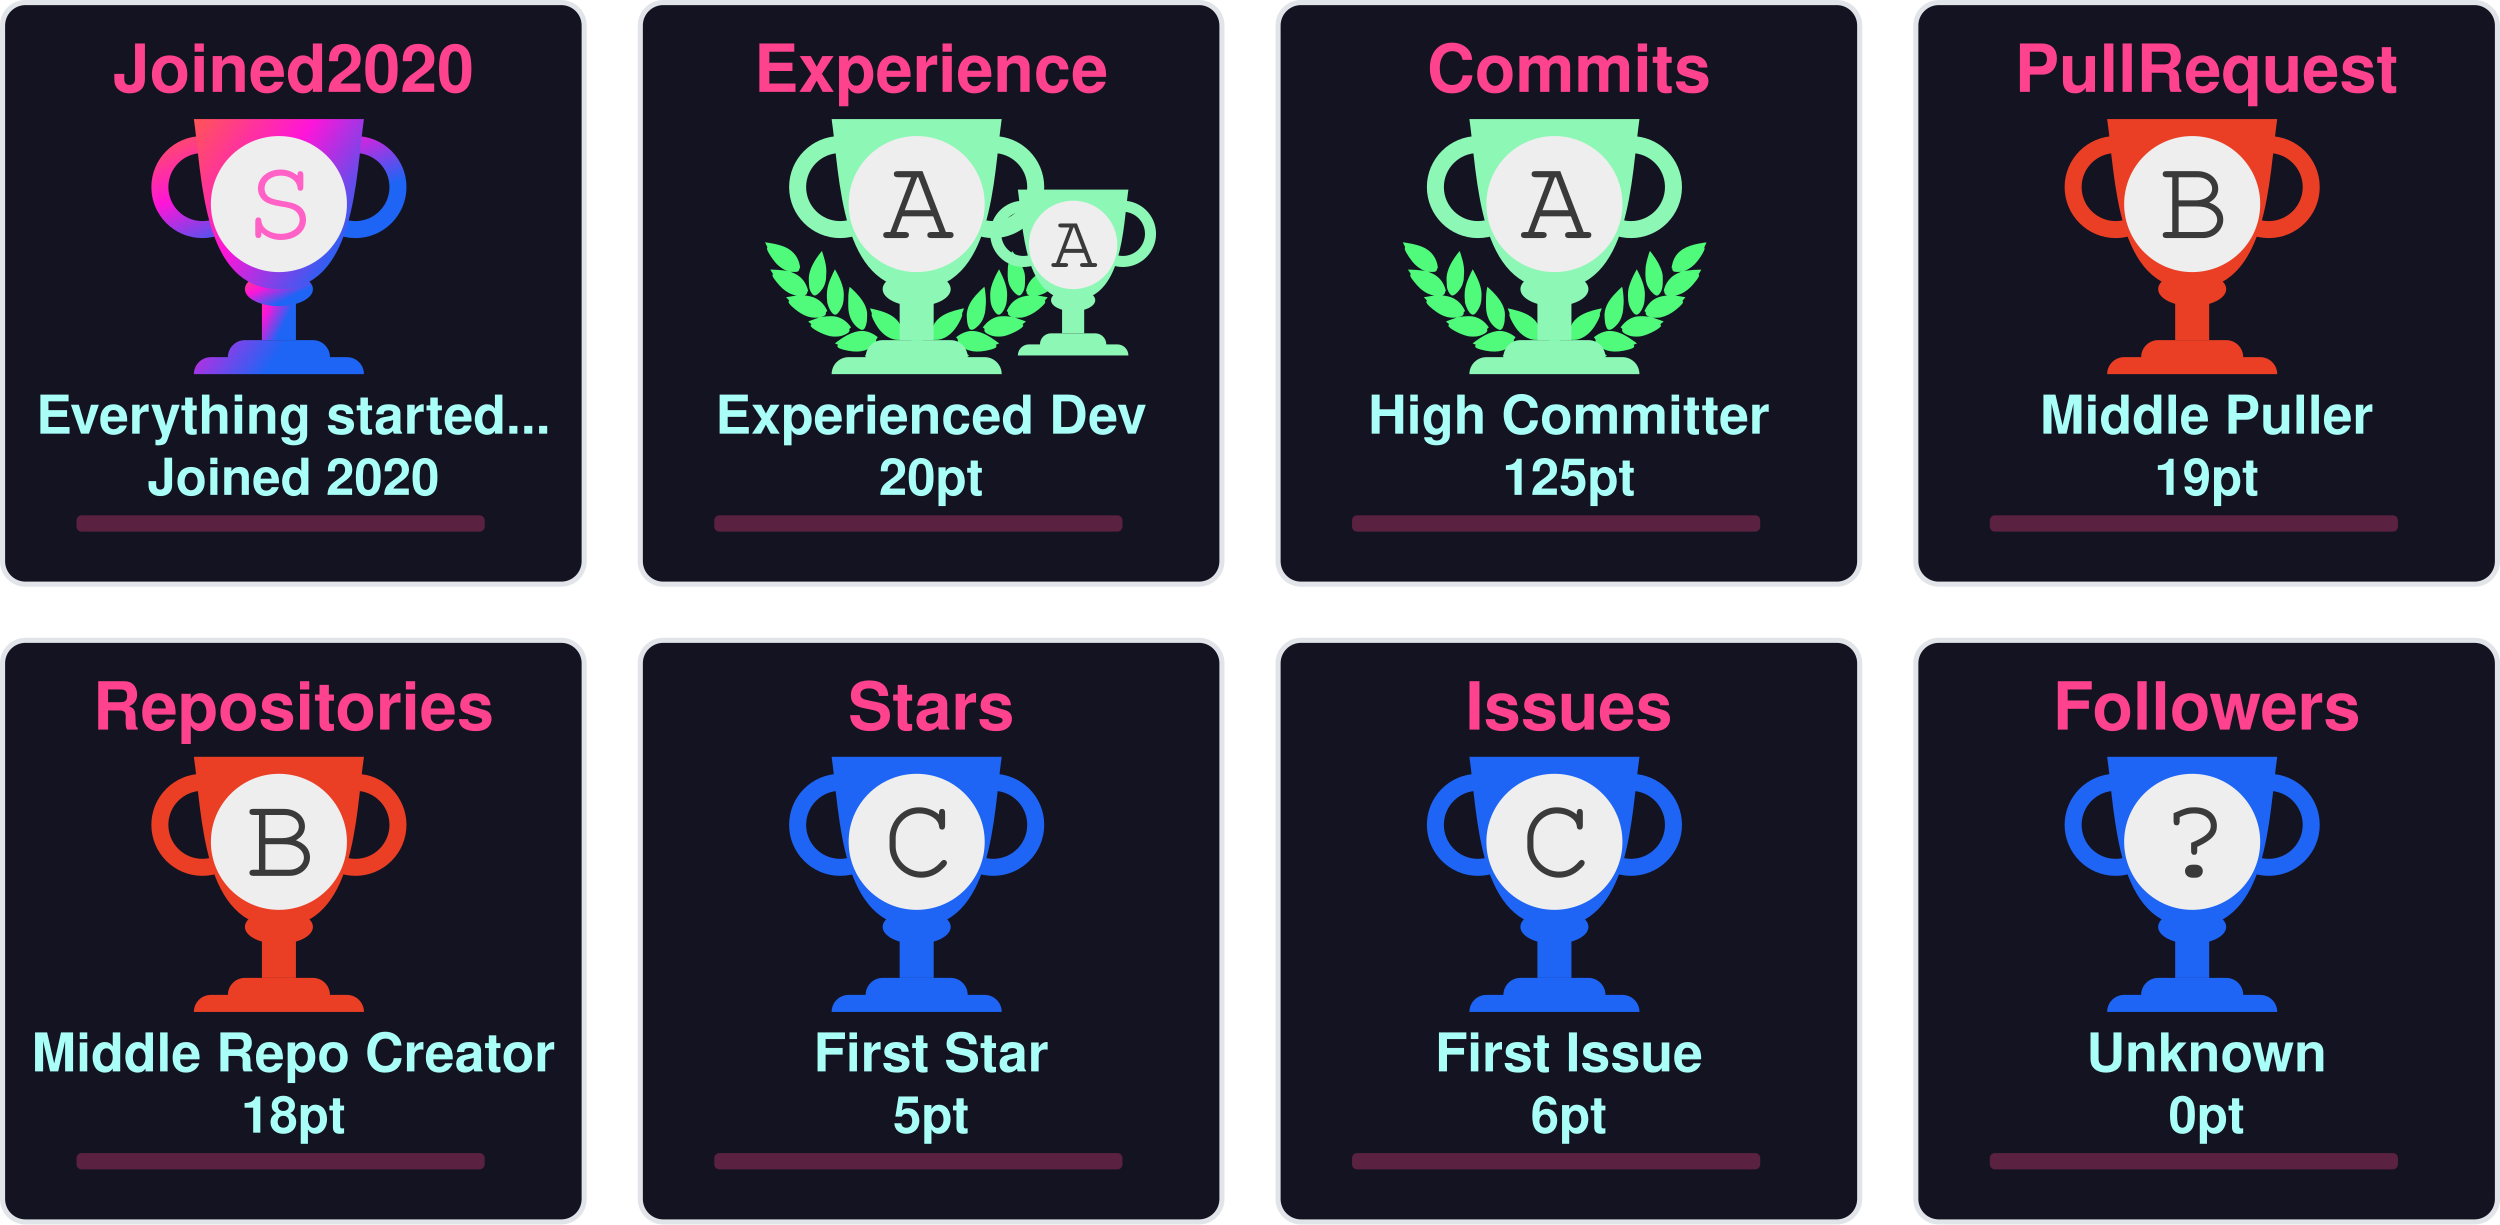
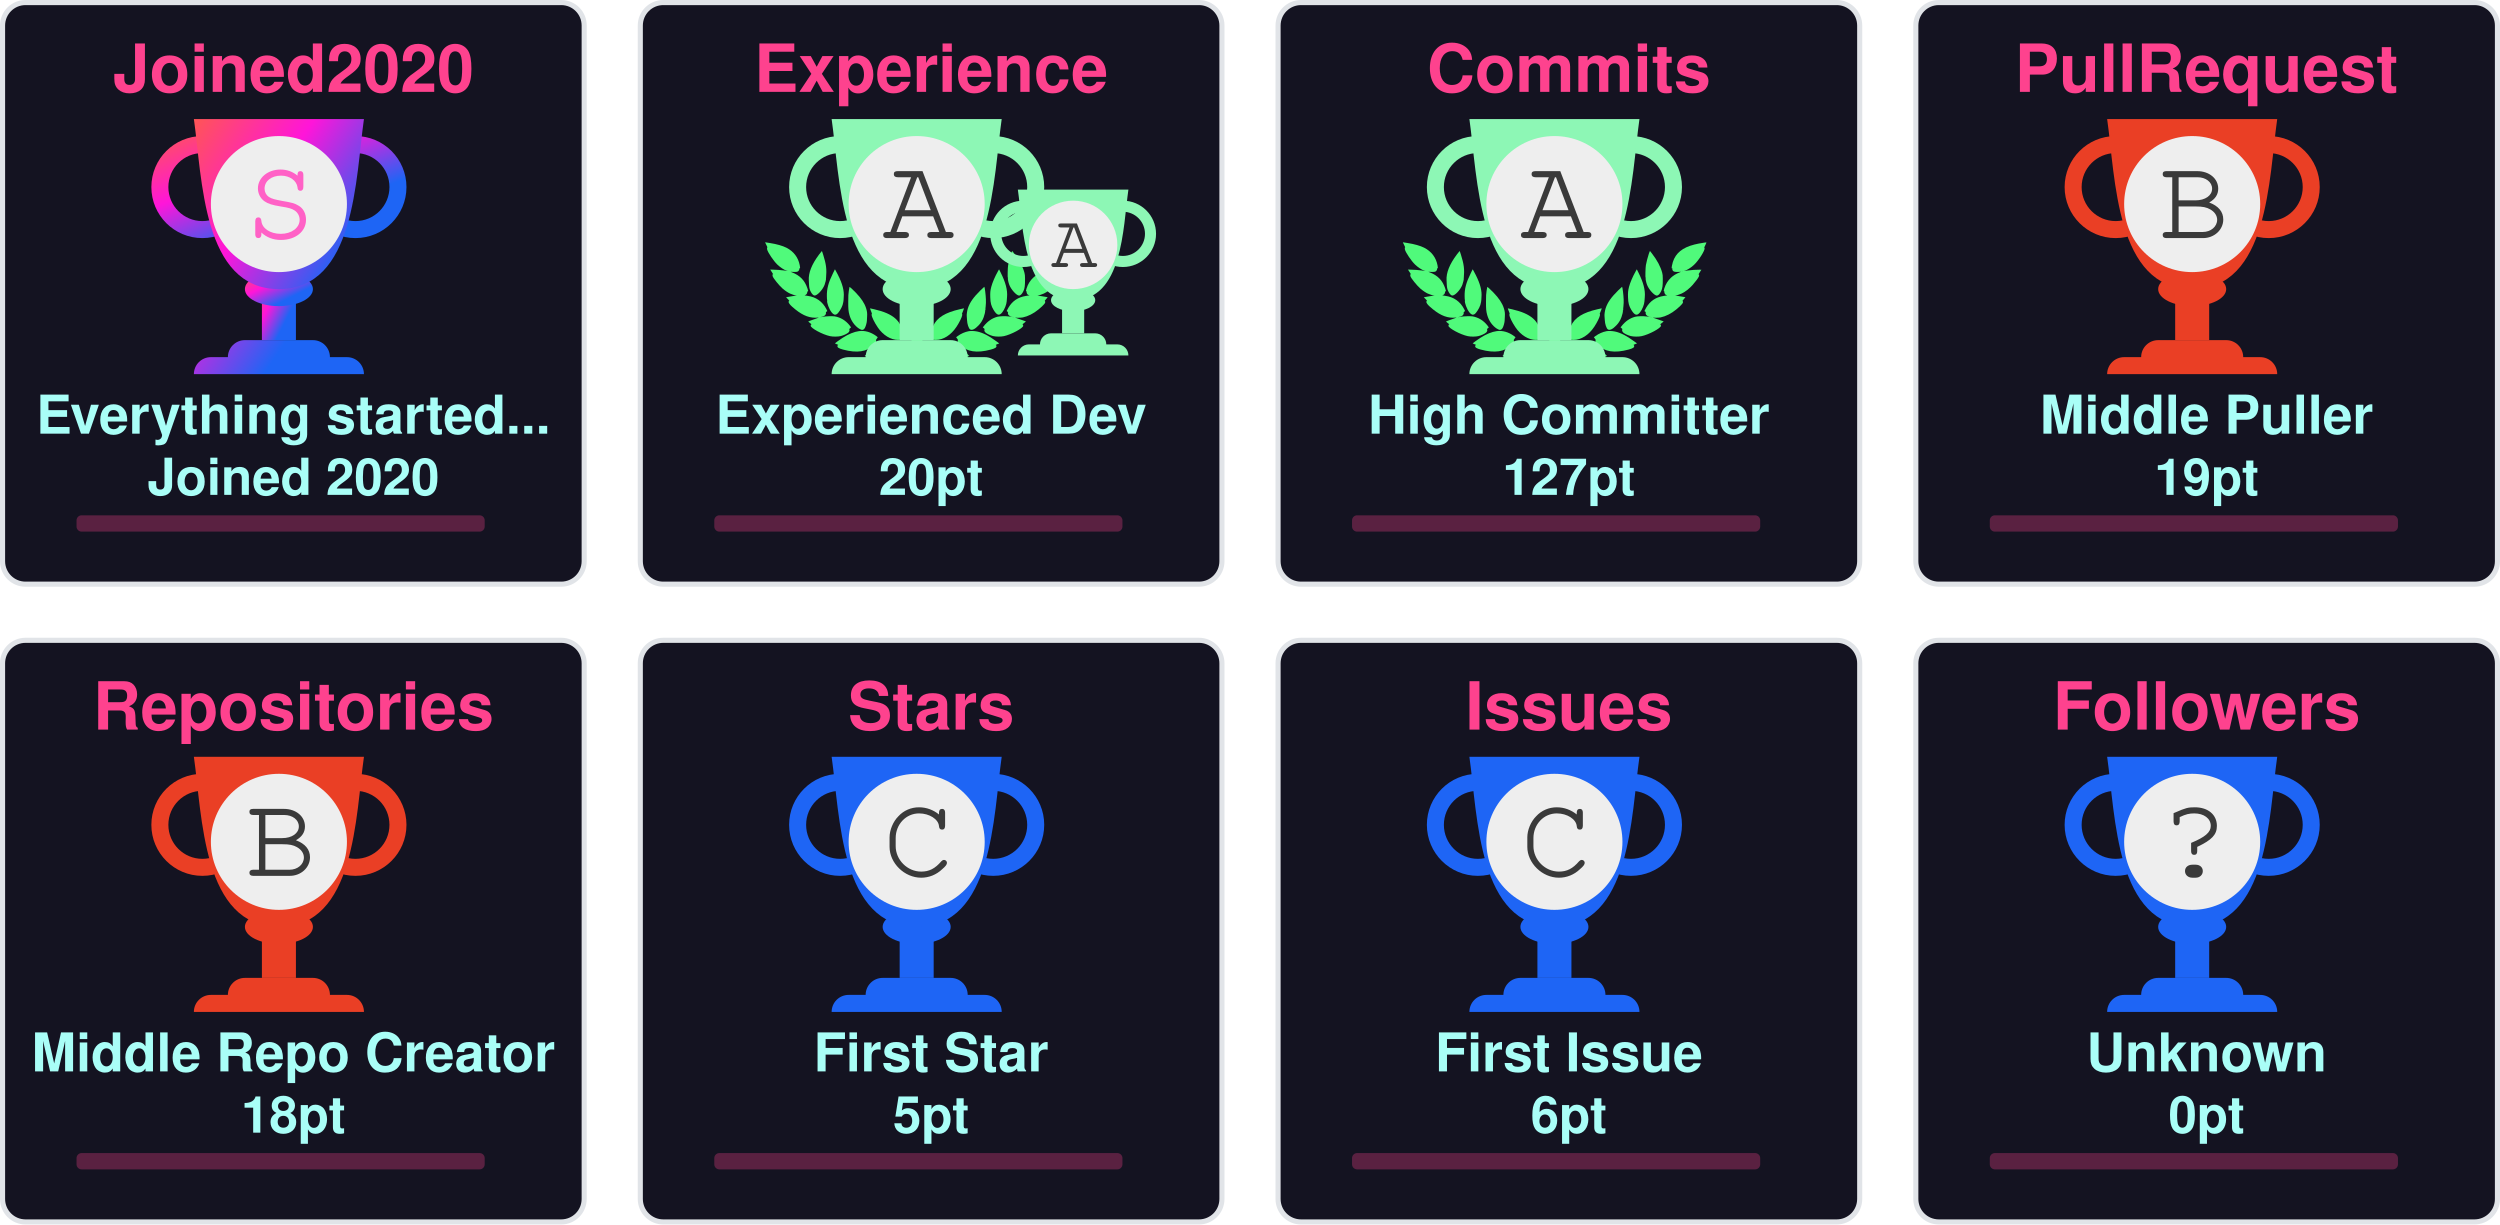
<svg xmlns="http://www.w3.org/2000/svg" width="490" height="240" viewBox="0 0 490 240" fill="none">
  <svg x="0" y="0" width="115" height="115" viewBox="0 0 115 115" fill="none">
    <rect x="0.5" y="0.5" rx="4.5" width="114" height="114" stroke="#e1e4e8" fill="#141321" stroke-opacity="1" fill-opacity="1" />
    <defs>
      <linearGradient id="SECRET" gradientTransform="rotate(45)">
        <stop offset="0%" stop-color="#ff5555" />
        <stop offset="50%" stop-color="#ff15d9" />
        <stop offset="100%" stop-color="#1E65F5" />
      </linearGradient>
    </defs>
    <svg x="28" y="20" width="100" height="100" viewBox="0 0 30 30" fill="url(#SECRET)">
      <path d="M7 10h2v4H7v-4z" />
      <path d="M10 11c0 .552-.895 1-2 1s-2-.448-2-1 .895-1 2-1 2 .448 2 1z" />
      <path fill-rule="evenodd" d="M12.5 3a2 2 0 1 0 0 4 2 2 0 0 0 0-4zm-3 2a3 3 0 1 1 6 0 3 3 0 0 1-6 0zm-6-2a2 2 0 1 0 0 4 2 2 0 0 0 0-4zm-3 2a3 3 0 1 1 6 0 3 3 0 0 1-6 0z" />
      <path d="M3 1h10c-.495 3.467-.5 10-5 10S3.495 4.467 3 1zm0 15a1 1 0 0 1 1-1h8a1 1 0 0 1 1 1H3zm2-1a1 1 0 0 1 1-1h4a1 1 0 0 1 1 1H5z" />
      <circle cx="8" cy="6" r="4" fill="#EEEEEE" />
      <text x="6" y="8" font-family="Courier, Monospace" font-size="7" fill="#ff61c6">S</text>
    </svg>
    <text x="50%" y="18" text-anchor="middle" font-family="Segoe UI,Helvetica,Arial,sans-serif,Apple Color Emoji,Segoe UI Emoji" font-weight="bold" font-size="13" fill="#fe428e">Joined2020</text>
    <text x="50%" y="85" text-anchor="middle" font-family="Segoe UI,Helvetica,Arial,sans-serif,Apple Color Emoji,Segoe UI Emoji" font-weight="bold" font-size="10.5" fill="#a9fef7">Everything started...</text>
    <text x="50%" y="97" text-anchor="middle" font-family="Segoe UI,Helvetica,Arial,sans-serif,Apple Color Emoji,Segoe UI Emoji" font-weight="bold" font-size="10" fill="#a9fef7">Joined 2020</text>
    <style>
    @keyframes Joined2020RankAnimation {
      from {
        width: 0px;
      }
      to {
        width: 80px;
      }
    }
    #Joined2020-rank-progress{
      animation: Joined2020RankAnimation 1s forwards ease-in-out;
    }
    </style>
    <rect x="15" y="101" rx="1" width="80" height="3.2" opacity="0.3" fill="#fe428e" />
    <rect id="Joined2020-rank-progress" x="15" y="101" rx="1" height="3.2" fill="#fe428e" />
  </svg>
  <svg x="125" y="0" width="115" height="115" viewBox="0 0 115 115" fill="none">
    <rect x="0.5" y="0.5" rx="4.5" width="114" height="114" stroke="#e1e4e8" fill="#141321" stroke-opacity="1" fill-opacity="1" />
    <svg width="90pt" height="90pt" viewBox="0 0 100 100" preserveAspectRatio="xMidYMid meet">
      <g transform="translate(20,60) scale(0.004,-0.004)" fill="#50fa7b" stroke="none">
        <path d="M200 5103 c0 -2 18 -40 41 -84 47 -95 62 -132 50 -125 -15 10 -18 -39 -6 -87 31 -121 265 -468 412 -608 124 -119 281 -222 383 -251 36 -10 49 -16 30 -13 -19 3 -78 12 -130 20 -117 17 -353 35 -477 35 l-93 0 53 -82 c72 -112 72 -112 59 -104 -18 11 -26 -41 -13 -84 25 -84 261 -376 404 -502 95 -83 222 -168 304 -205 98 -43 194 -73 242 -74 l46 -1 -45 -8 c-25 -5 -124 -21 -220 -36 -96 -15 -177 -29 -180 -31 -2 -2 0 -7 5 -11 27 -19 138 -144 123 -139 -18 6 -28 -10 -28 -47 0 -38 53 -108 141 -187 349 -313 631 -450 939 -453 63 0 131 2 150 7 19 4 -35 -17 -120 -46 -236 -82 -310 -110 -310 -117 0 -3 29 -28 65 -54 55 -40 102 -84 67 -62 -13 8 -32 -24 -32 -54 0 -99 486 -361 790 -426 125 -27 327 -25 444 4 113 28 261 98 309 145 39 40 56 92 38 124 -8 17 -4 24 29 49 22 16 40 32 40 36 0 4 -26 40 -58 80 -162 203 -368 328 -608 369 -89 15 -368 6 -474 -15 -131 -26 -147 -26 -59 -3 51 13 102 34 122 50 38 29 61 84 51 123 -5 18 1 26 25 39 17 8 31 19 31 23 0 4 -16 38 -35 75 -163 317 -424 501 -781 548 -113 15 -127 19 -91 30 51 14 84 58 89 118 1 20 9 33 20 37 23 7 23 6 -12 114 -108 329 -305 534 -640 662 -41 15 -59 25 -40 21 19 -5 82 -8 140 -8 81 0 113 4 142 18 39 20 73 76 65 107 -3 12 2 20 14 23 23 6 23 21 4 124 -61 320 -249 568 -544 718 -157 79 -394 147 -666 190 -88 13 -170 26 -182 29 -13 2 -23 2 -23 -1z" />
        <path d="M12550 5099 c-232 -36 -334 -55 -445 -84 -484 -122 -761 -346 -880 -712 -26 -79 -57 -242 -48 -255 2 -5 14 -8 26 -9 12 0 16 -3 10 -6 -17 -6 -16 -38 2 -72 25 -49 75 -66 200 -66 61 0 124 4 140 8 17 5 -13 -9 -66 -31 -136 -55 -250 -126 -341 -211 -128 -120 -217 -263 -272 -439 -32 -101 -32 -110 -3 -122 12 -5 17 -9 11 -9 -8 -1 -9 -12 -5 -34 15 -66 41 -95 94 -107 31 -7 31 -7 7 -12 -14 -3 -72 -13 -130 -22 -322 -51 -553 -206 -714 -479 -25 -42 -52 -92 -60 -111 -14 -33 -14 -33 23 -54 20 -12 31 -22 26 -22 -15 0 -17 -39 -4 -78 14 -42 76 -88 130 -97 22 -4 39 -9 36 -11 -2 -2 -55 3 -118 12 -154 22 -395 15 -494 -13 -216 -62 -391 -184 -545 -380 l-41 -52 40 -32 c34 -27 39 -35 30 -51 -17 -33 -1 -85 38 -125 48 -47 196 -117 309 -145 117 -29 319 -31 444 -4 300 64 790 328 790 425 0 29 -18 63 -31 56 -5 -4 -9 -4 -9 -2 0 3 34 29 75 59 41 29 75 56 75 59 0 3 -21 13 -47 22 -349 120 -422 146 -388 140 59 -12 241 -8 310 6 208 43 437 158 636 322 241 199 314 293 265 342 -13 12 -6 24 51 86 36 40 64 73 62 75 -4 2 -107 20 -359 60 -70 12 -77 14 -39 15 48 1 144 31 241 74 139 62 318 202 451 352 104 117 225 279 249 333 21 47 21 99 0 94 -16 -3 -10 9 58 116 l50 77 -72 3 c-91 4 -362 -14 -488 -33 -179 -26 -179 -26 -116 -9 93 26 244 120 365 230 193 174 467 605 443 696 -2 10 -8 15 -13 12 -12 -7 3 30 51 126 23 45 40 85 38 89 -2 4 -23 4 -48 0z m-933 -1185 c-3 -3 -12 -4 -19 -1 -8 3 -5 6 6 6 11 1 17 -2 13 -5z m-1290 -1860 c-3 -3 -12 -4 -19 -1 -8 3 -5 6 6 6 11 1 17 -2 13 -5z m40 -10 c-3 -3 -12 -4 -19 -1 -8 3 -5 6 6 6 11 1 17 -2 13 -5z" />
        <path d="M10242 4632 c-46 -140 -92 -319 -118 -457 -18 -94 -28 -519 -12 -509 4 3 5 -8 2 -25 -8 -40 21 -179 58 -274 75 -195 297 -437 400 -437 57 0 124 70 177 185 53 112 67 224 65 510 -1 120 -5 166 -23 233 -66 252 -206 515 -423 795 -39 51 -74 95 -77 99 -4 4 -26 -50 -49 -120z" />
        <path d="M2407 4612 c-305 -408 -443 -757 -422 -1067 3 -55 8 -140 10 -190 5 -113 30 -204 83 -293 44 -74 88 -118 128 -128 102 -26 339 218 422 433 34 87 67 235 58 258 -3 9 -1 39 5 68 5 28 10 117 10 197 1 155 -15 284 -57 455 -33 137 -117 405 -126 405 -5 0 -55 -62 -111 -138z" />
        <path d="M2970 3839 c-189 -385 -254 -632 -248 -941 2 -86 6 -151 10 -145 5 7 5 -2 2 -19 -19 -98 77 -354 181 -487 76 -96 141 -120 210 -77 70 43 195 240 239 375 20 63 46 197 40 207 -3 4 0 54 6 111 26 257 -51 553 -240 922 -42 83 -87 165 -98 184 l-21 35 -81 -165z" />
        <path d="M9711 3929 c-124 -219 -230 -466 -276 -642 -39 -151 -47 -234 -41 -426 7 -237 39 -357 136 -517 136 -225 233 -251 355 -97 94 121 171 313 181 453 2 36 8 111 13 167 26 288 -56 600 -266 1017 l-60 120 -42 -75z" />
        <path d="M3645 3278 c-2 -7 -14 -78 -27 -158 -19 -123 -22 -188 -23 -430 -2 -309 7 -401 50 -555 66 -232 204 -430 388 -552 120 -80 189 -70 245 34 36 69 74 205 78 283 1 30 5 109 9 175 9 135 -1 213 -41 339 -66 208 -198 406 -429 645 -147 152 -244 237 -250 219z" />
        <path d="M8994 3143 c-289 -284 -435 -492 -514 -732 -32 -100 -55 -261 -45 -330 3 -25 8 -91 10 -146 7 -168 66 -347 129 -387 77 -48 196 11 347 170 94 98 156 199 205 331 37 99 67 234 59 262 -4 11 -2 19 5 19 8 0 10 8 7 21 -3 11 1 77 10 147 10 89 13 172 9 277 -7 191 -48 515 -65 515 -3 0 -74 -66 -157 -147z" />
        <path d="M4501 2358 c52 -129 69 -179 59 -173 -6 4 -10 -12 -10 -42 0 -78 115 -313 252 -514 215 -317 529 -509 832 -509 124 0 166 27 180 112 1 11 8 23 15 27 10 7 11 27 2 98 -66 545 -401 836 -1164 1012 -97 23 -179 41 -182 41 -3 0 5 -24 16 -52z" />
        <path d="M8159 2375 c-609 -138 -940 -344 -1096 -683 -59 -127 -110 -377 -88 -429 5 -10 10 -29 12 -42 13 -75 59 -101 179 -101 316 0 625 196 854 543 110 165 222 395 228 465 3 40 2 53 -7 48 -11 -7 -3 15 53 153 28 68 31 81 19 80 -5 0 -74 -16 -154 -34z" />
        <path d="M4032 1479 c-193 -25 -435 -124 -667 -274 -108 -69 -314 -218 -315 -226 0 -4 28 -16 63 -29 66 -24 92 -40 65 -40 -10 0 -19 -12 -23 -30 -14 -65 45 -105 226 -154 572 -155 982 -93 1270 194 75 74 101 131 81 174 -9 21 -6 31 29 77 21 29 39 55 39 58 0 3 -25 24 -55 46 -229 167 -469 236 -713 204z" />
        <path d="M8513 1476 c-155 -30 -317 -101 -446 -196 l-67 -50 40 -54 c37 -49 40 -56 29 -80 -21 -46 4 -101 80 -176 288 -287 698 -349 1270 -194 180 49 240 89 226 153 -3 16 -14 31 -23 33 -9 2 18 18 61 35 l79 30 -126 92 c-304 223 -550 347 -780 395 -113 23 -257 28 -343 12z" />
        <path d="M6324 1249 c-48 -14 -120 -83 -139 -134 -13 -34 -16 -60 -11 -112 4 -37 6 -84 6 -103 -2 -95 62 -193 145 -220 138 -46 285 52 292 195 1 28 8 71 14 97 10 37 10 60 0 101 -31 139 -167 217 -307 176z" />
        <path d="M5255 1054 c-276 -46 -587 -227 -935 -541 l-54 -50 74 -23 c41 -13 67 -25 58 -27 -23 -6 -34 -48 -20 -78 16 -35 75 -61 188 -84 568 -115 968 -37 1250 243 69 69 110 130 114 171 5 42 0 66 -12 59 -12 -8 -12 -7 39 73 18 29 33 56 33 62 0 15 -49 46 -147 95 -207 104 -386 135 -588 100z" />
        <path d="M7249 1054 c-42 -7 -109 -25 -150 -40 -76 -27 -226 -101 -267 -133 l-24 -18 41 -66 c22 -37 36 -67 31 -67 -18 0 -11 -80 11 -121 11 -22 53 -73 92 -113 279 -282 682 -361 1251 -245 113 23 172 49 188 84 14 30 3 72 -20 77 -9 3 18 15 61 29 l78 24 -93 81 c-362 313 -622 460 -902 509 -106 18 -194 18 -297 -1z" />
      </g>
    </svg>
    <svg x="68" y="35" width="65" height="65" viewBox="0 0 30 30" fill="#8DF7B5">
      <path d="M7 10h2v4H7v-4z" />
      <path d="M10 11c0 .552-.895 1-2 1s-2-.448-2-1 .895-1 2-1 2 .448 2 1z" />
      <path fill-rule="evenodd" d="M12.5 3a2 2 0 1 0 0 4 2 2 0 0 0 0-4zm-3 2a3 3 0 1 1 6 0 3 3 0 0 1-6 0zm-6-2a2 2 0 1 0 0 4 2 2 0 0 0 0-4zm-3 2a3 3 0 1 1 6 0 3 3 0 0 1-6 0z" />
      <path d="M3 1h10c-.495 3.467-.5 10-5 10S3.495 4.467 3 1zm0 15a1 1 0 0 1 1-1h8a1 1 0 0 1 1 1H3zm2-1a1 1 0 0 1 1-1h4a1 1 0 0 1 1 1H5z" />
      <circle cx="8" cy="6" r="4" fill="#EEEEEE" />
      <text x="6" y="8" font-family="Courier, Monospace" font-size="7" fill="#3A3A3A">A</text>
    </svg>
    <defs>
      <linearGradient id="AA" gradientTransform="rotate(45)">
        <stop offset="0%" stop-color="#8DF7B5" />
        <stop offset="70%" stop-color="#8DF7B5" />
        <stop offset="100%" stop-color="#8DF7B5" />
      </linearGradient>
    </defs>
    <svg x="28" y="20" width="100" height="100" viewBox="0 0 30 30" fill="url(#AA)">
      <path d="M7 10h2v4H7v-4z" />
      <path d="M10 11c0 .552-.895 1-2 1s-2-.448-2-1 .895-1 2-1 2 .448 2 1z" />
      <path fill-rule="evenodd" d="M12.5 3a2 2 0 1 0 0 4 2 2 0 0 0 0-4zm-3 2a3 3 0 1 1 6 0 3 3 0 0 1-6 0zm-6-2a2 2 0 1 0 0 4 2 2 0 0 0 0-4zm-3 2a3 3 0 1 1 6 0 3 3 0 0 1-6 0z" />
      <path d="M3 1h10c-.495 3.467-.5 10-5 10S3.495 4.467 3 1zm0 15a1 1 0 0 1 1-1h8a1 1 0 0 1 1 1H3zm2-1a1 1 0 0 1 1-1h4a1 1 0 0 1 1 1H5z" />
      <circle cx="8" cy="6" r="4" fill="#EEEEEE" />
      <text x="6" y="8" font-family="Courier, Monospace" font-size="7" fill="#3A3A3A">A</text>
    </svg>
    <text x="50%" y="18" text-anchor="middle" font-family="Segoe UI,Helvetica,Arial,sans-serif,Apple Color Emoji,Segoe UI Emoji" font-weight="bold" font-size="13" fill="#fe428e">Experience</text>
    <text x="50%" y="85" text-anchor="middle" font-family="Segoe UI,Helvetica,Arial,sans-serif,Apple Color Emoji,Segoe UI Emoji" font-weight="bold" font-size="10.5" fill="#a9fef7">Experienced Dev</text>
    <text x="50%" y="97" text-anchor="middle" font-family="Segoe UI,Helvetica,Arial,sans-serif,Apple Color Emoji,Segoe UI Emoji" font-weight="bold" font-size="10" fill="#a9fef7">20pt</text>
    <style>
    @keyframes ExperienceRankAnimation {
      from {
        width: 0px;
      }
      to {
        width: 16px;
      }
    }
    #Experience-rank-progress{
      animation: ExperienceRankAnimation 1s forwards ease-in-out;
    }
    </style>
    <rect x="15" y="101" rx="1" width="80" height="3.2" opacity="0.3" fill="#fe428e" />
    <rect id="Experience-rank-progress" x="15" y="101" rx="1" height="3.2" fill="#fe428e" />
  </svg>
  <svg x="250" y="0" width="115" height="115" viewBox="0 0 115 115" fill="none">
    <rect x="0.5" y="0.5" rx="4.5" width="114" height="114" stroke="#e1e4e8" fill="#141321" stroke-opacity="1" fill-opacity="1" />
    <svg width="90pt" height="90pt" viewBox="0 0 100 100" preserveAspectRatio="xMidYMid meet">
      <g transform="translate(20,60) scale(0.004,-0.004)" fill="#50fa7b" stroke="none">
        <path d="M200 5103 c0 -2 18 -40 41 -84 47 -95 62 -132 50 -125 -15 10 -18 -39 -6 -87 31 -121 265 -468 412 -608 124 -119 281 -222 383 -251 36 -10 49 -16 30 -13 -19 3 -78 12 -130 20 -117 17 -353 35 -477 35 l-93 0 53 -82 c72 -112 72 -112 59 -104 -18 11 -26 -41 -13 -84 25 -84 261 -376 404 -502 95 -83 222 -168 304 -205 98 -43 194 -73 242 -74 l46 -1 -45 -8 c-25 -5 -124 -21 -220 -36 -96 -15 -177 -29 -180 -31 -2 -2 0 -7 5 -11 27 -19 138 -144 123 -139 -18 6 -28 -10 -28 -47 0 -38 53 -108 141 -187 349 -313 631 -450 939 -453 63 0 131 2 150 7 19 4 -35 -17 -120 -46 -236 -82 -310 -110 -310 -117 0 -3 29 -28 65 -54 55 -40 102 -84 67 -62 -13 8 -32 -24 -32 -54 0 -99 486 -361 790 -426 125 -27 327 -25 444 4 113 28 261 98 309 145 39 40 56 92 38 124 -8 17 -4 24 29 49 22 16 40 32 40 36 0 4 -26 40 -58 80 -162 203 -368 328 -608 369 -89 15 -368 6 -474 -15 -131 -26 -147 -26 -59 -3 51 13 102 34 122 50 38 29 61 84 51 123 -5 18 1 26 25 39 17 8 31 19 31 23 0 4 -16 38 -35 75 -163 317 -424 501 -781 548 -113 15 -127 19 -91 30 51 14 84 58 89 118 1 20 9 33 20 37 23 7 23 6 -12 114 -108 329 -305 534 -640 662 -41 15 -59 25 -40 21 19 -5 82 -8 140 -8 81 0 113 4 142 18 39 20 73 76 65 107 -3 12 2 20 14 23 23 6 23 21 4 124 -61 320 -249 568 -544 718 -157 79 -394 147 -666 190 -88 13 -170 26 -182 29 -13 2 -23 2 -23 -1z" />
        <path d="M12550 5099 c-232 -36 -334 -55 -445 -84 -484 -122 -761 -346 -880 -712 -26 -79 -57 -242 -48 -255 2 -5 14 -8 26 -9 12 0 16 -3 10 -6 -17 -6 -16 -38 2 -72 25 -49 75 -66 200 -66 61 0 124 4 140 8 17 5 -13 -9 -66 -31 -136 -55 -250 -126 -341 -211 -128 -120 -217 -263 -272 -439 -32 -101 -32 -110 -3 -122 12 -5 17 -9 11 -9 -8 -1 -9 -12 -5 -34 15 -66 41 -95 94 -107 31 -7 31 -7 7 -12 -14 -3 -72 -13 -130 -22 -322 -51 -553 -206 -714 -479 -25 -42 -52 -92 -60 -111 -14 -33 -14 -33 23 -54 20 -12 31 -22 26 -22 -15 0 -17 -39 -4 -78 14 -42 76 -88 130 -97 22 -4 39 -9 36 -11 -2 -2 -55 3 -118 12 -154 22 -395 15 -494 -13 -216 -62 -391 -184 -545 -380 l-41 -52 40 -32 c34 -27 39 -35 30 -51 -17 -33 -1 -85 38 -125 48 -47 196 -117 309 -145 117 -29 319 -31 444 -4 300 64 790 328 790 425 0 29 -18 63 -31 56 -5 -4 -9 -4 -9 -2 0 3 34 29 75 59 41 29 75 56 75 59 0 3 -21 13 -47 22 -349 120 -422 146 -388 140 59 -12 241 -8 310 6 208 43 437 158 636 322 241 199 314 293 265 342 -13 12 -6 24 51 86 36 40 64 73 62 75 -4 2 -107 20 -359 60 -70 12 -77 14 -39 15 48 1 144 31 241 74 139 62 318 202 451 352 104 117 225 279 249 333 21 47 21 99 0 94 -16 -3 -10 9 58 116 l50 77 -72 3 c-91 4 -362 -14 -488 -33 -179 -26 -179 -26 -116 -9 93 26 244 120 365 230 193 174 467 605 443 696 -2 10 -8 15 -13 12 -12 -7 3 30 51 126 23 45 40 85 38 89 -2 4 -23 4 -48 0z m-933 -1185 c-3 -3 -12 -4 -19 -1 -8 3 -5 6 6 6 11 1 17 -2 13 -5z m-1290 -1860 c-3 -3 -12 -4 -19 -1 -8 3 -5 6 6 6 11 1 17 -2 13 -5z m40 -10 c-3 -3 -12 -4 -19 -1 -8 3 -5 6 6 6 11 1 17 -2 13 -5z" />
        <path d="M10242 4632 c-46 -140 -92 -319 -118 -457 -18 -94 -28 -519 -12 -509 4 3 5 -8 2 -25 -8 -40 21 -179 58 -274 75 -195 297 -437 400 -437 57 0 124 70 177 185 53 112 67 224 65 510 -1 120 -5 166 -23 233 -66 252 -206 515 -423 795 -39 51 -74 95 -77 99 -4 4 -26 -50 -49 -120z" />
        <path d="M2407 4612 c-305 -408 -443 -757 -422 -1067 3 -55 8 -140 10 -190 5 -113 30 -204 83 -293 44 -74 88 -118 128 -128 102 -26 339 218 422 433 34 87 67 235 58 258 -3 9 -1 39 5 68 5 28 10 117 10 197 1 155 -15 284 -57 455 -33 137 -117 405 -126 405 -5 0 -55 -62 -111 -138z" />
        <path d="M2970 3839 c-189 -385 -254 -632 -248 -941 2 -86 6 -151 10 -145 5 7 5 -2 2 -19 -19 -98 77 -354 181 -487 76 -96 141 -120 210 -77 70 43 195 240 239 375 20 63 46 197 40 207 -3 4 0 54 6 111 26 257 -51 553 -240 922 -42 83 -87 165 -98 184 l-21 35 -81 -165z" />
        <path d="M9711 3929 c-124 -219 -230 -466 -276 -642 -39 -151 -47 -234 -41 -426 7 -237 39 -357 136 -517 136 -225 233 -251 355 -97 94 121 171 313 181 453 2 36 8 111 13 167 26 288 -56 600 -266 1017 l-60 120 -42 -75z" />
        <path d="M3645 3278 c-2 -7 -14 -78 -27 -158 -19 -123 -22 -188 -23 -430 -2 -309 7 -401 50 -555 66 -232 204 -430 388 -552 120 -80 189 -70 245 34 36 69 74 205 78 283 1 30 5 109 9 175 9 135 -1 213 -41 339 -66 208 -198 406 -429 645 -147 152 -244 237 -250 219z" />
        <path d="M8994 3143 c-289 -284 -435 -492 -514 -732 -32 -100 -55 -261 -45 -330 3 -25 8 -91 10 -146 7 -168 66 -347 129 -387 77 -48 196 11 347 170 94 98 156 199 205 331 37 99 67 234 59 262 -4 11 -2 19 5 19 8 0 10 8 7 21 -3 11 1 77 10 147 10 89 13 172 9 277 -7 191 -48 515 -65 515 -3 0 -74 -66 -157 -147z" />
        <path d="M4501 2358 c52 -129 69 -179 59 -173 -6 4 -10 -12 -10 -42 0 -78 115 -313 252 -514 215 -317 529 -509 832 -509 124 0 166 27 180 112 1 11 8 23 15 27 10 7 11 27 2 98 -66 545 -401 836 -1164 1012 -97 23 -179 41 -182 41 -3 0 5 -24 16 -52z" />
        <path d="M8159 2375 c-609 -138 -940 -344 -1096 -683 -59 -127 -110 -377 -88 -429 5 -10 10 -29 12 -42 13 -75 59 -101 179 -101 316 0 625 196 854 543 110 165 222 395 228 465 3 40 2 53 -7 48 -11 -7 -3 15 53 153 28 68 31 81 19 80 -5 0 -74 -16 -154 -34z" />
        <path d="M4032 1479 c-193 -25 -435 -124 -667 -274 -108 -69 -314 -218 -315 -226 0 -4 28 -16 63 -29 66 -24 92 -40 65 -40 -10 0 -19 -12 -23 -30 -14 -65 45 -105 226 -154 572 -155 982 -93 1270 194 75 74 101 131 81 174 -9 21 -6 31 29 77 21 29 39 55 39 58 0 3 -25 24 -55 46 -229 167 -469 236 -713 204z" />
        <path d="M8513 1476 c-155 -30 -317 -101 -446 -196 l-67 -50 40 -54 c37 -49 40 -56 29 -80 -21 -46 4 -101 80 -176 288 -287 698 -349 1270 -194 180 49 240 89 226 153 -3 16 -14 31 -23 33 -9 2 18 18 61 35 l79 30 -126 92 c-304 223 -550 347 -780 395 -113 23 -257 28 -343 12z" />
        <path d="M6324 1249 c-48 -14 -120 -83 -139 -134 -13 -34 -16 -60 -11 -112 4 -37 6 -84 6 -103 -2 -95 62 -193 145 -220 138 -46 285 52 292 195 1 28 8 71 14 97 10 37 10 60 0 101 -31 139 -167 217 -307 176z" />
        <path d="M5255 1054 c-276 -46 -587 -227 -935 -541 l-54 -50 74 -23 c41 -13 67 -25 58 -27 -23 -6 -34 -48 -20 -78 16 -35 75 -61 188 -84 568 -115 968 -37 1250 243 69 69 110 130 114 171 5 42 0 66 -12 59 -12 -8 -12 -7 39 73 18 29 33 56 33 62 0 15 -49 46 -147 95 -207 104 -386 135 -588 100z" />
        <path d="M7249 1054 c-42 -7 -109 -25 -150 -40 -76 -27 -226 -101 -267 -133 l-24 -18 41 -66 c22 -37 36 -67 31 -67 -18 0 -11 -80 11 -121 11 -22 53 -73 92 -113 279 -282 682 -361 1251 -245 113 23 172 49 188 84 14 30 3 72 -20 77 -9 3 18 15 61 29 l78 24 -93 81 c-362 313 -622 460 -902 509 -106 18 -194 18 -297 -1z" />
      </g>
    </svg>
    <defs>
      <linearGradient id="A" gradientTransform="rotate(45)">
        <stop offset="0%" stop-color="#8DF7B5" />
        <stop offset="70%" stop-color="#8DF7B5" />
        <stop offset="100%" stop-color="#8DF7B5" />
      </linearGradient>
    </defs>
    <svg x="28" y="20" width="100" height="100" viewBox="0 0 30 30" fill="url(#A)">
      <path d="M7 10h2v4H7v-4z" />
      <path d="M10 11c0 .552-.895 1-2 1s-2-.448-2-1 .895-1 2-1 2 .448 2 1z" />
      <path fill-rule="evenodd" d="M12.5 3a2 2 0 1 0 0 4 2 2 0 0 0 0-4zm-3 2a3 3 0 1 1 6 0 3 3 0 0 1-6 0zm-6-2a2 2 0 1 0 0 4 2 2 0 0 0 0-4zm-3 2a3 3 0 1 1 6 0 3 3 0 0 1-6 0z" />
      <path d="M3 1h10c-.495 3.467-.5 10-5 10S3.495 4.467 3 1zm0 15a1 1 0 0 1 1-1h8a1 1 0 0 1 1 1H3zm2-1a1 1 0 0 1 1-1h4a1 1 0 0 1 1 1H5z" />
      <circle cx="8" cy="6" r="4" fill="#EEEEEE" />
      <text x="6" y="8" font-family="Courier, Monospace" font-size="7" fill="#3A3A3A">A</text>
    </svg>
    <text x="50%" y="18" text-anchor="middle" font-family="Segoe UI,Helvetica,Arial,sans-serif,Apple Color Emoji,Segoe UI Emoji" font-weight="bold" font-size="13" fill="#fe428e">Commits</text>
    <text x="50%" y="85" text-anchor="middle" font-family="Segoe UI,Helvetica,Arial,sans-serif,Apple Color Emoji,Segoe UI Emoji" font-weight="bold" font-size="10.5" fill="#a9fef7">High Committer</text>
-     <text x="50%" y="97" text-anchor="middle" font-family="Segoe UI,Helvetica,Arial,sans-serif,Apple Color Emoji,Segoe UI Emoji" font-weight="bold" font-size="10" fill="#a9fef7">125pt</text>
+     <text x="50%" y="97" text-anchor="middle" font-family="Segoe UI,Helvetica,Arial,sans-serif,Apple Color Emoji,Segoe UI Emoji" font-weight="bold" font-size="10" fill="#a9fef7">127pt</text>
    <style>
    @keyframes CommitsRankAnimation {
      from {
        width: 0px;
      }
      to {
-         width: 20px;
+         width: 21.6px;
      }
    }
    #Commits-rank-progress{
      animation: CommitsRankAnimation 1s forwards ease-in-out;
    }
    </style>
    <rect x="15" y="101" rx="1" width="80" height="3.2" opacity="0.3" fill="#fe428e" />
    <rect id="Commits-rank-progress" x="15" y="101" rx="1" height="3.2" fill="#fe428e" />
  </svg>
  <svg x="375" y="0" width="115" height="115" viewBox="0 0 115 115" fill="none">
    <rect x="0.5" y="0.5" rx="4.5" width="114" height="114" stroke="#e1e4e8" fill="#141321" stroke-opacity="1" fill-opacity="1" />
    <defs>
      <linearGradient id="B" gradientTransform="rotate(45)">
        <stop offset="0%" stop-color="#EA3F25" />
        <stop offset="70%" stop-color="#EA3F25" />
        <stop offset="100%" stop-color="#EA3F25" />
      </linearGradient>
    </defs>
    <svg x="28" y="20" width="100" height="100" viewBox="0 0 30 30" fill="url(#B)">
      <path d="M7 10h2v4H7v-4z" />
      <path d="M10 11c0 .552-.895 1-2 1s-2-.448-2-1 .895-1 2-1 2 .448 2 1z" />
      <path fill-rule="evenodd" d="M12.5 3a2 2 0 1 0 0 4 2 2 0 0 0 0-4zm-3 2a3 3 0 1 1 6 0 3 3 0 0 1-6 0zm-6-2a2 2 0 1 0 0 4 2 2 0 0 0 0-4zm-3 2a3 3 0 1 1 6 0 3 3 0 0 1-6 0z" />
      <path d="M3 1h10c-.495 3.467-.5 10-5 10S3.495 4.467 3 1zm0 15a1 1 0 0 1 1-1h8a1 1 0 0 1 1 1H3zm2-1a1 1 0 0 1 1-1h4a1 1 0 0 1 1 1H5z" />
      <circle cx="8" cy="6" r="4" fill="#EEEEEE" />
      <text x="6" y="8" font-family="Courier, Monospace" font-size="7" fill="#3A3A3A">B</text>
    </svg>
    <text x="50%" y="18" text-anchor="middle" font-family="Segoe UI,Helvetica,Arial,sans-serif,Apple Color Emoji,Segoe UI Emoji" font-weight="bold" font-size="13" fill="#fe428e">PullRequest</text>
    <text x="50%" y="85" text-anchor="middle" font-family="Segoe UI,Helvetica,Arial,sans-serif,Apple Color Emoji,Segoe UI Emoji" font-weight="bold" font-size="10.5" fill="#a9fef7">Middle Puller</text>
    <text x="50%" y="97" text-anchor="middle" font-family="Segoe UI,Helvetica,Arial,sans-serif,Apple Color Emoji,Segoe UI Emoji" font-weight="bold" font-size="10" fill="#a9fef7">19pt</text>
    <style>
    @keyframes PullRequestRankAnimation {
      from {
        width: 0px;
      }
      to {
        width: 72px;
      }
    }
    #PullRequest-rank-progress{
      animation: PullRequestRankAnimation 1s forwards ease-in-out;
    }
    </style>
    <rect x="15" y="101" rx="1" width="80" height="3.2" opacity="0.3" fill="#fe428e" />
    <rect id="PullRequest-rank-progress" x="15" y="101" rx="1" height="3.2" fill="#fe428e" />
  </svg>
  <svg x="0" y="125" width="115" height="115" viewBox="0 0 115 115" fill="none">
    <rect x="0.5" y="0.5" rx="4.5" width="114" height="114" stroke="#e1e4e8" fill="#141321" stroke-opacity="1" fill-opacity="1" />
    <defs>
      <linearGradient id="B" gradientTransform="rotate(45)">
        <stop offset="0%" stop-color="#EA3F25" />
        <stop offset="70%" stop-color="#EA3F25" />
        <stop offset="100%" stop-color="#EA3F25" />
      </linearGradient>
    </defs>
    <svg x="28" y="20" width="100" height="100" viewBox="0 0 30 30" fill="url(#B)">
      <path d="M7 10h2v4H7v-4z" />
      <path d="M10 11c0 .552-.895 1-2 1s-2-.448-2-1 .895-1 2-1 2 .448 2 1z" />
      <path fill-rule="evenodd" d="M12.5 3a2 2 0 1 0 0 4 2 2 0 0 0 0-4zm-3 2a3 3 0 1 1 6 0 3 3 0 0 1-6 0zm-6-2a2 2 0 1 0 0 4 2 2 0 0 0 0-4zm-3 2a3 3 0 1 1 6 0 3 3 0 0 1-6 0z" />
      <path d="M3 1h10c-.495 3.467-.5 10-5 10S3.495 4.467 3 1zm0 15a1 1 0 0 1 1-1h8a1 1 0 0 1 1 1H3zm2-1a1 1 0 0 1 1-1h4a1 1 0 0 1 1 1H5z" />
      <circle cx="8" cy="6" r="4" fill="#EEEEEE" />
      <text x="6" y="8" font-family="Courier, Monospace" font-size="7" fill="#3A3A3A">B</text>
    </svg>
    <text x="50%" y="18" text-anchor="middle" font-family="Segoe UI,Helvetica,Arial,sans-serif,Apple Color Emoji,Segoe UI Emoji" font-weight="bold" font-size="13" fill="#fe428e">Repositories</text>
    <text x="50%" y="85" text-anchor="middle" font-family="Segoe UI,Helvetica,Arial,sans-serif,Apple Color Emoji,Segoe UI Emoji" font-weight="bold" font-size="10.5" fill="#a9fef7">Middle Repo Creator</text>
    <text x="50%" y="97" text-anchor="middle" font-family="Segoe UI,Helvetica,Arial,sans-serif,Apple Color Emoji,Segoe UI Emoji" font-weight="bold" font-size="10" fill="#a9fef7">18pt</text>
    <style>
    @keyframes RepositoriesRankAnimation {
      from {
        width: 0px;
      }
      to {
        width: 64px;
      }
    }
    #Repositories-rank-progress{
      animation: RepositoriesRankAnimation 1s forwards ease-in-out;
    }
    </style>
    <rect x="15" y="101" rx="1" width="80" height="3.2" opacity="0.3" fill="#fe428e" />
    <rect id="Repositories-rank-progress" x="15" y="101" rx="1" height="3.2" fill="#fe428e" />
  </svg>
  <svg x="125" y="125" width="115" height="115" viewBox="0 0 115 115" fill="none">
    <rect x="0.5" y="0.5" rx="4.5" width="114" height="114" stroke="#e1e4e8" fill="#141321" stroke-opacity="1" fill-opacity="1" />
    <defs>
      <linearGradient id="C" gradientTransform="rotate(45)">
        <stop offset="0%" stop-color="#1E65F5" />
        <stop offset="50%" stop-color="#1E65F5" />
        <stop offset="100%" stop-color="#1E65F5" />
      </linearGradient>
    </defs>
    <svg x="28" y="20" width="100" height="100" viewBox="0 0 30 30" fill="url(#C)">
      <path d="M7 10h2v4H7v-4z" />
      <path d="M10 11c0 .552-.895 1-2 1s-2-.448-2-1 .895-1 2-1 2 .448 2 1z" />
      <path fill-rule="evenodd" d="M12.5 3a2 2 0 1 0 0 4 2 2 0 0 0 0-4zm-3 2a3 3 0 1 1 6 0 3 3 0 0 1-6 0zm-6-2a2 2 0 1 0 0 4 2 2 0 0 0 0-4zm-3 2a3 3 0 1 1 6 0 3 3 0 0 1-6 0z" />
      <path d="M3 1h10c-.495 3.467-.5 10-5 10S3.495 4.467 3 1zm0 15a1 1 0 0 1 1-1h8a1 1 0 0 1 1 1H3zm2-1a1 1 0 0 1 1-1h4a1 1 0 0 1 1 1H5z" />
      <circle cx="8" cy="6" r="4" fill="#EEEEEE" />
      <text x="6" y="8" font-family="Courier, Monospace" font-size="7" fill="#3A3A3A">C</text>
    </svg>
    <text x="50%" y="18" text-anchor="middle" font-family="Segoe UI,Helvetica,Arial,sans-serif,Apple Color Emoji,Segoe UI Emoji" font-weight="bold" font-size="13" fill="#fe428e">Stars</text>
    <text x="50%" y="85" text-anchor="middle" font-family="Segoe UI,Helvetica,Arial,sans-serif,Apple Color Emoji,Segoe UI Emoji" font-weight="bold" font-size="10.5" fill="#a9fef7">First Star</text>
    <text x="50%" y="97" text-anchor="middle" font-family="Segoe UI,Helvetica,Arial,sans-serif,Apple Color Emoji,Segoe UI Emoji" font-weight="bold" font-size="10" fill="#a9fef7">5pt</text>
    <style>
    @keyframes StarsRankAnimation {
      from {
        width: 0px;
      }
      to {
        width: 35.556px;
      }
    }
    #Stars-rank-progress{
      animation: StarsRankAnimation 1s forwards ease-in-out;
    }
    </style>
    <rect x="15" y="101" rx="1" width="80" height="3.2" opacity="0.3" fill="#fe428e" />
    <rect id="Stars-rank-progress" x="15" y="101" rx="1" height="3.2" fill="#fe428e" />
  </svg>
  <svg x="250" y="125" width="115" height="115" viewBox="0 0 115 115" fill="none">
    <rect x="0.5" y="0.5" rx="4.5" width="114" height="114" stroke="#e1e4e8" fill="#141321" stroke-opacity="1" fill-opacity="1" />
    <defs>
      <linearGradient id="C" gradientTransform="rotate(45)">
        <stop offset="0%" stop-color="#1E65F5" />
        <stop offset="50%" stop-color="#1E65F5" />
        <stop offset="100%" stop-color="#1E65F5" />
      </linearGradient>
    </defs>
    <svg x="28" y="20" width="100" height="100" viewBox="0 0 30 30" fill="url(#C)">
      <path d="M7 10h2v4H7v-4z" />
      <path d="M10 11c0 .552-.895 1-2 1s-2-.448-2-1 .895-1 2-1 2 .448 2 1z" />
      <path fill-rule="evenodd" d="M12.5 3a2 2 0 1 0 0 4 2 2 0 0 0 0-4zm-3 2a3 3 0 1 1 6 0 3 3 0 0 1-6 0zm-6-2a2 2 0 1 0 0 4 2 2 0 0 0 0-4zm-3 2a3 3 0 1 1 6 0 3 3 0 0 1-6 0z" />
      <path d="M3 1h10c-.495 3.467-.5 10-5 10S3.495 4.467 3 1zm0 15a1 1 0 0 1 1-1h8a1 1 0 0 1 1 1H3zm2-1a1 1 0 0 1 1-1h4a1 1 0 0 1 1 1H5z" />
      <circle cx="8" cy="6" r="4" fill="#EEEEEE" />
      <text x="6" y="8" font-family="Courier, Monospace" font-size="7" fill="#3A3A3A">C</text>
    </svg>
    <text x="50%" y="18" text-anchor="middle" font-family="Segoe UI,Helvetica,Arial,sans-serif,Apple Color Emoji,Segoe UI Emoji" font-weight="bold" font-size="13" fill="#fe428e">Issues</text>
    <text x="50%" y="85" text-anchor="middle" font-family="Segoe UI,Helvetica,Arial,sans-serif,Apple Color Emoji,Segoe UI Emoji" font-weight="bold" font-size="10.5" fill="#a9fef7">First Issue</text>
    <text x="50%" y="97" text-anchor="middle" font-family="Segoe UI,Helvetica,Arial,sans-serif,Apple Color Emoji,Segoe UI Emoji" font-weight="bold" font-size="10" fill="#a9fef7">6pt</text>
    <style>
    @keyframes IssuesRankAnimation {
      from {
        width: 0px;
      }
      to {
        width: 44.444px;
      }
    }
    #Issues-rank-progress{
      animation: IssuesRankAnimation 1s forwards ease-in-out;
    }
    </style>
    <rect x="15" y="101" rx="1" width="80" height="3.2" opacity="0.3" fill="#fe428e" />
    <rect id="Issues-rank-progress" x="15" y="101" rx="1" height="3.2" fill="#fe428e" />
  </svg>
  <svg x="375" y="125" width="115" height="115" viewBox="0 0 115 115" fill="none">
    <rect x="0.5" y="0.5" rx="4.5" width="114" height="114" stroke="#e1e4e8" fill="#141321" stroke-opacity="1" fill-opacity="1" />
    <defs>
      <linearGradient id="?" gradientTransform="rotate(45)">
        <stop offset="0%" stop-color="#1E65F5" />
        <stop offset="50%" stop-color="#1E65F5" />
        <stop offset="100%" stop-color="#1E65F5" />
      </linearGradient>
    </defs>
    <svg x="28" y="20" width="100" height="100" viewBox="0 0 30 30" fill="url(#?)">
      <path d="M7 10h2v4H7v-4z" />
      <path d="M10 11c0 .552-.895 1-2 1s-2-.448-2-1 .895-1 2-1 2 .448 2 1z" />
      <path fill-rule="evenodd" d="M12.5 3a2 2 0 1 0 0 4 2 2 0 0 0 0-4zm-3 2a3 3 0 1 1 6 0 3 3 0 0 1-6 0zm-6-2a2 2 0 1 0 0 4 2 2 0 0 0 0-4zm-3 2a3 3 0 1 1 6 0 3 3 0 0 1-6 0z" />
      <path d="M3 1h10c-.495 3.467-.5 10-5 10S3.495 4.467 3 1zm0 15a1 1 0 0 1 1-1h8a1 1 0 0 1 1 1H3zm2-1a1 1 0 0 1 1-1h4a1 1 0 0 1 1 1H5z" />
      <circle cx="8" cy="6" r="4" fill="#EEEEEE" />
      <text x="6" y="8" font-family="Courier, Monospace" font-size="7" fill="#3A3A3A">?</text>
    </svg>
    <text x="50%" y="18" text-anchor="middle" font-family="Segoe UI,Helvetica,Arial,sans-serif,Apple Color Emoji,Segoe UI Emoji" font-weight="bold" font-size="13" fill="#fe428e">Followers</text>
    <text x="50%" y="85" text-anchor="middle" font-family="Segoe UI,Helvetica,Arial,sans-serif,Apple Color Emoji,Segoe UI Emoji" font-weight="bold" font-size="10.5" fill="#a9fef7">Unknown</text>
    <text x="50%" y="97" text-anchor="middle" font-family="Segoe UI,Helvetica,Arial,sans-serif,Apple Color Emoji,Segoe UI Emoji" font-weight="bold" font-size="10" fill="#a9fef7">0pt</text>
    <style>
    @keyframes FollowersRankAnimation {
      from {
        width: 0px;
      }
      to {
        width: 0px;
      }
    }
    #Followers-rank-progress{
      animation: FollowersRankAnimation 1s forwards ease-in-out;
    }
    </style>
    <rect x="15" y="101" rx="1" width="80" height="3.2" opacity="0.3" fill="#fe428e" />
    <rect id="Followers-rank-progress" x="15" y="101" rx="1" height="3.2" fill="#fe428e" />
  </svg>
  <svg x="0" y="250" width="115" height="115" viewBox="0 0 115 115" fill="none">
    <rect x="0.5" y="0.5" rx="4.5" width="114" height="114" stroke="#e1e4e8" fill="#141321" stroke-opacity="1" fill-opacity="1" />
    <defs>
      <linearGradient id="?" gradientTransform="rotate(45)">
        <stop offset="0%" stop-color="#1E65F5" />
        <stop offset="50%" stop-color="#1E65F5" />
        <stop offset="100%" stop-color="#1E65F5" />
      </linearGradient>
    </defs>
    <svg x="28" y="20" width="100" height="100" viewBox="0 0 30 30" fill="url(#?)">
      <path d="M7 10h2v4H7v-4z" />
      <path d="M10 11c0 .552-.895 1-2 1s-2-.448-2-1 .895-1 2-1 2 .448 2 1z" />
      <path fill-rule="evenodd" d="M12.5 3a2 2 0 1 0 0 4 2 2 0 0 0 0-4zm-3 2a3 3 0 1 1 6 0 3 3 0 0 1-6 0zm-6-2a2 2 0 1 0 0 4 2 2 0 0 0 0-4zm-3 2a3 3 0 1 1 6 0 3 3 0 0 1-6 0z" />
      <path d="M3 1h10c-.495 3.467-.5 10-5 10S3.495 4.467 3 1zm0 15a1 1 0 0 1 1-1h8a1 1 0 0 1 1 1H3zm2-1a1 1 0 0 1 1-1h4a1 1 0 0 1 1 1H5z" />
      <circle cx="8" cy="6" r="4" fill="#EEEEEE" />
      <text x="6" y="8" font-family="Courier, Monospace" font-size="7" fill="#3A3A3A">?</text>
    </svg>
    <text x="50%" y="18" text-anchor="middle" font-family="Segoe UI,Helvetica,Arial,sans-serif,Apple Color Emoji,Segoe UI Emoji" font-weight="bold" font-size="13" fill="#fe428e">Reviews</text>
    <text x="50%" y="85" text-anchor="middle" font-family="Segoe UI,Helvetica,Arial,sans-serif,Apple Color Emoji,Segoe UI Emoji" font-weight="bold" font-size="10.5" fill="#a9fef7">Unknown</text>
    <text x="50%" y="97" text-anchor="middle" font-family="Segoe UI,Helvetica,Arial,sans-serif,Apple Color Emoji,Segoe UI Emoji" font-weight="bold" font-size="10" fill="#a9fef7">0pt</text>
    <style>
    @keyframes ReviewsRankAnimation {
      from {
        width: 0px;
      }
      to {
        width: 0px;
      }
    }
    #Reviews-rank-progress{
      animation: ReviewsRankAnimation 1s forwards ease-in-out;
    }
    </style>
    <rect x="15" y="101" rx="1" width="80" height="3.2" opacity="0.3" fill="#fe428e" />
    <rect id="Reviews-rank-progress" x="15" y="101" rx="1" height="3.2" fill="#fe428e" />
  </svg>
</svg>
